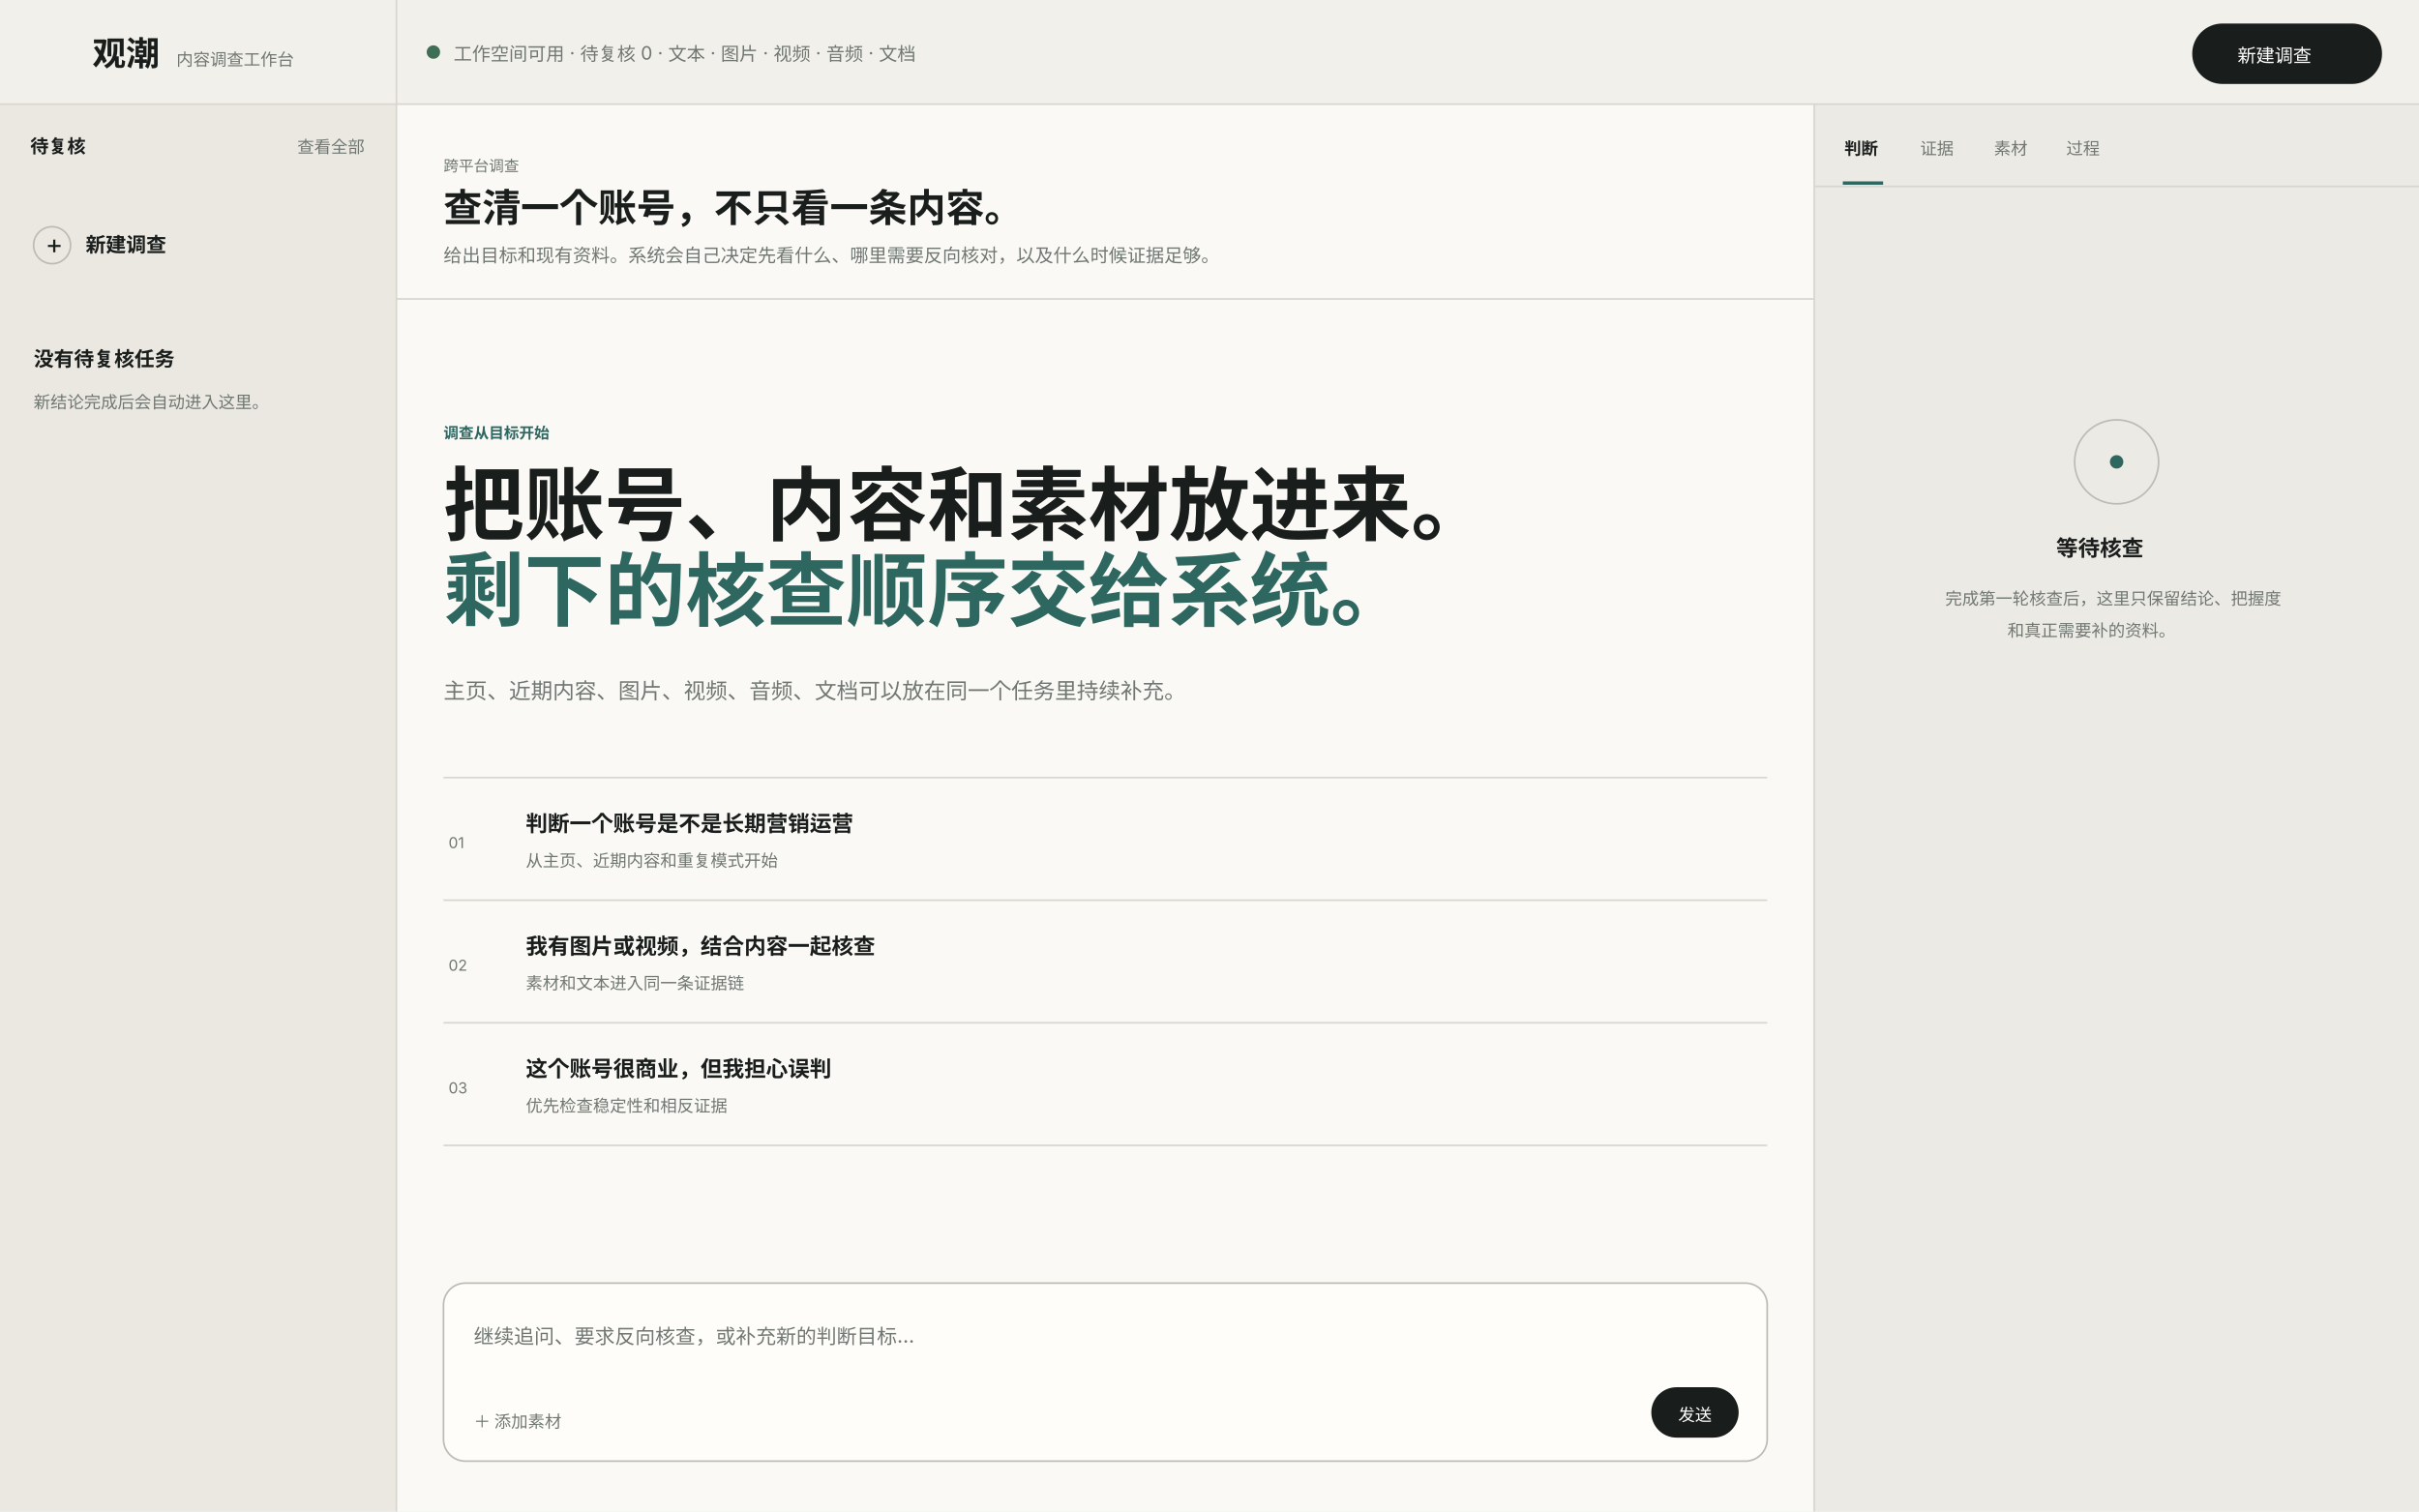
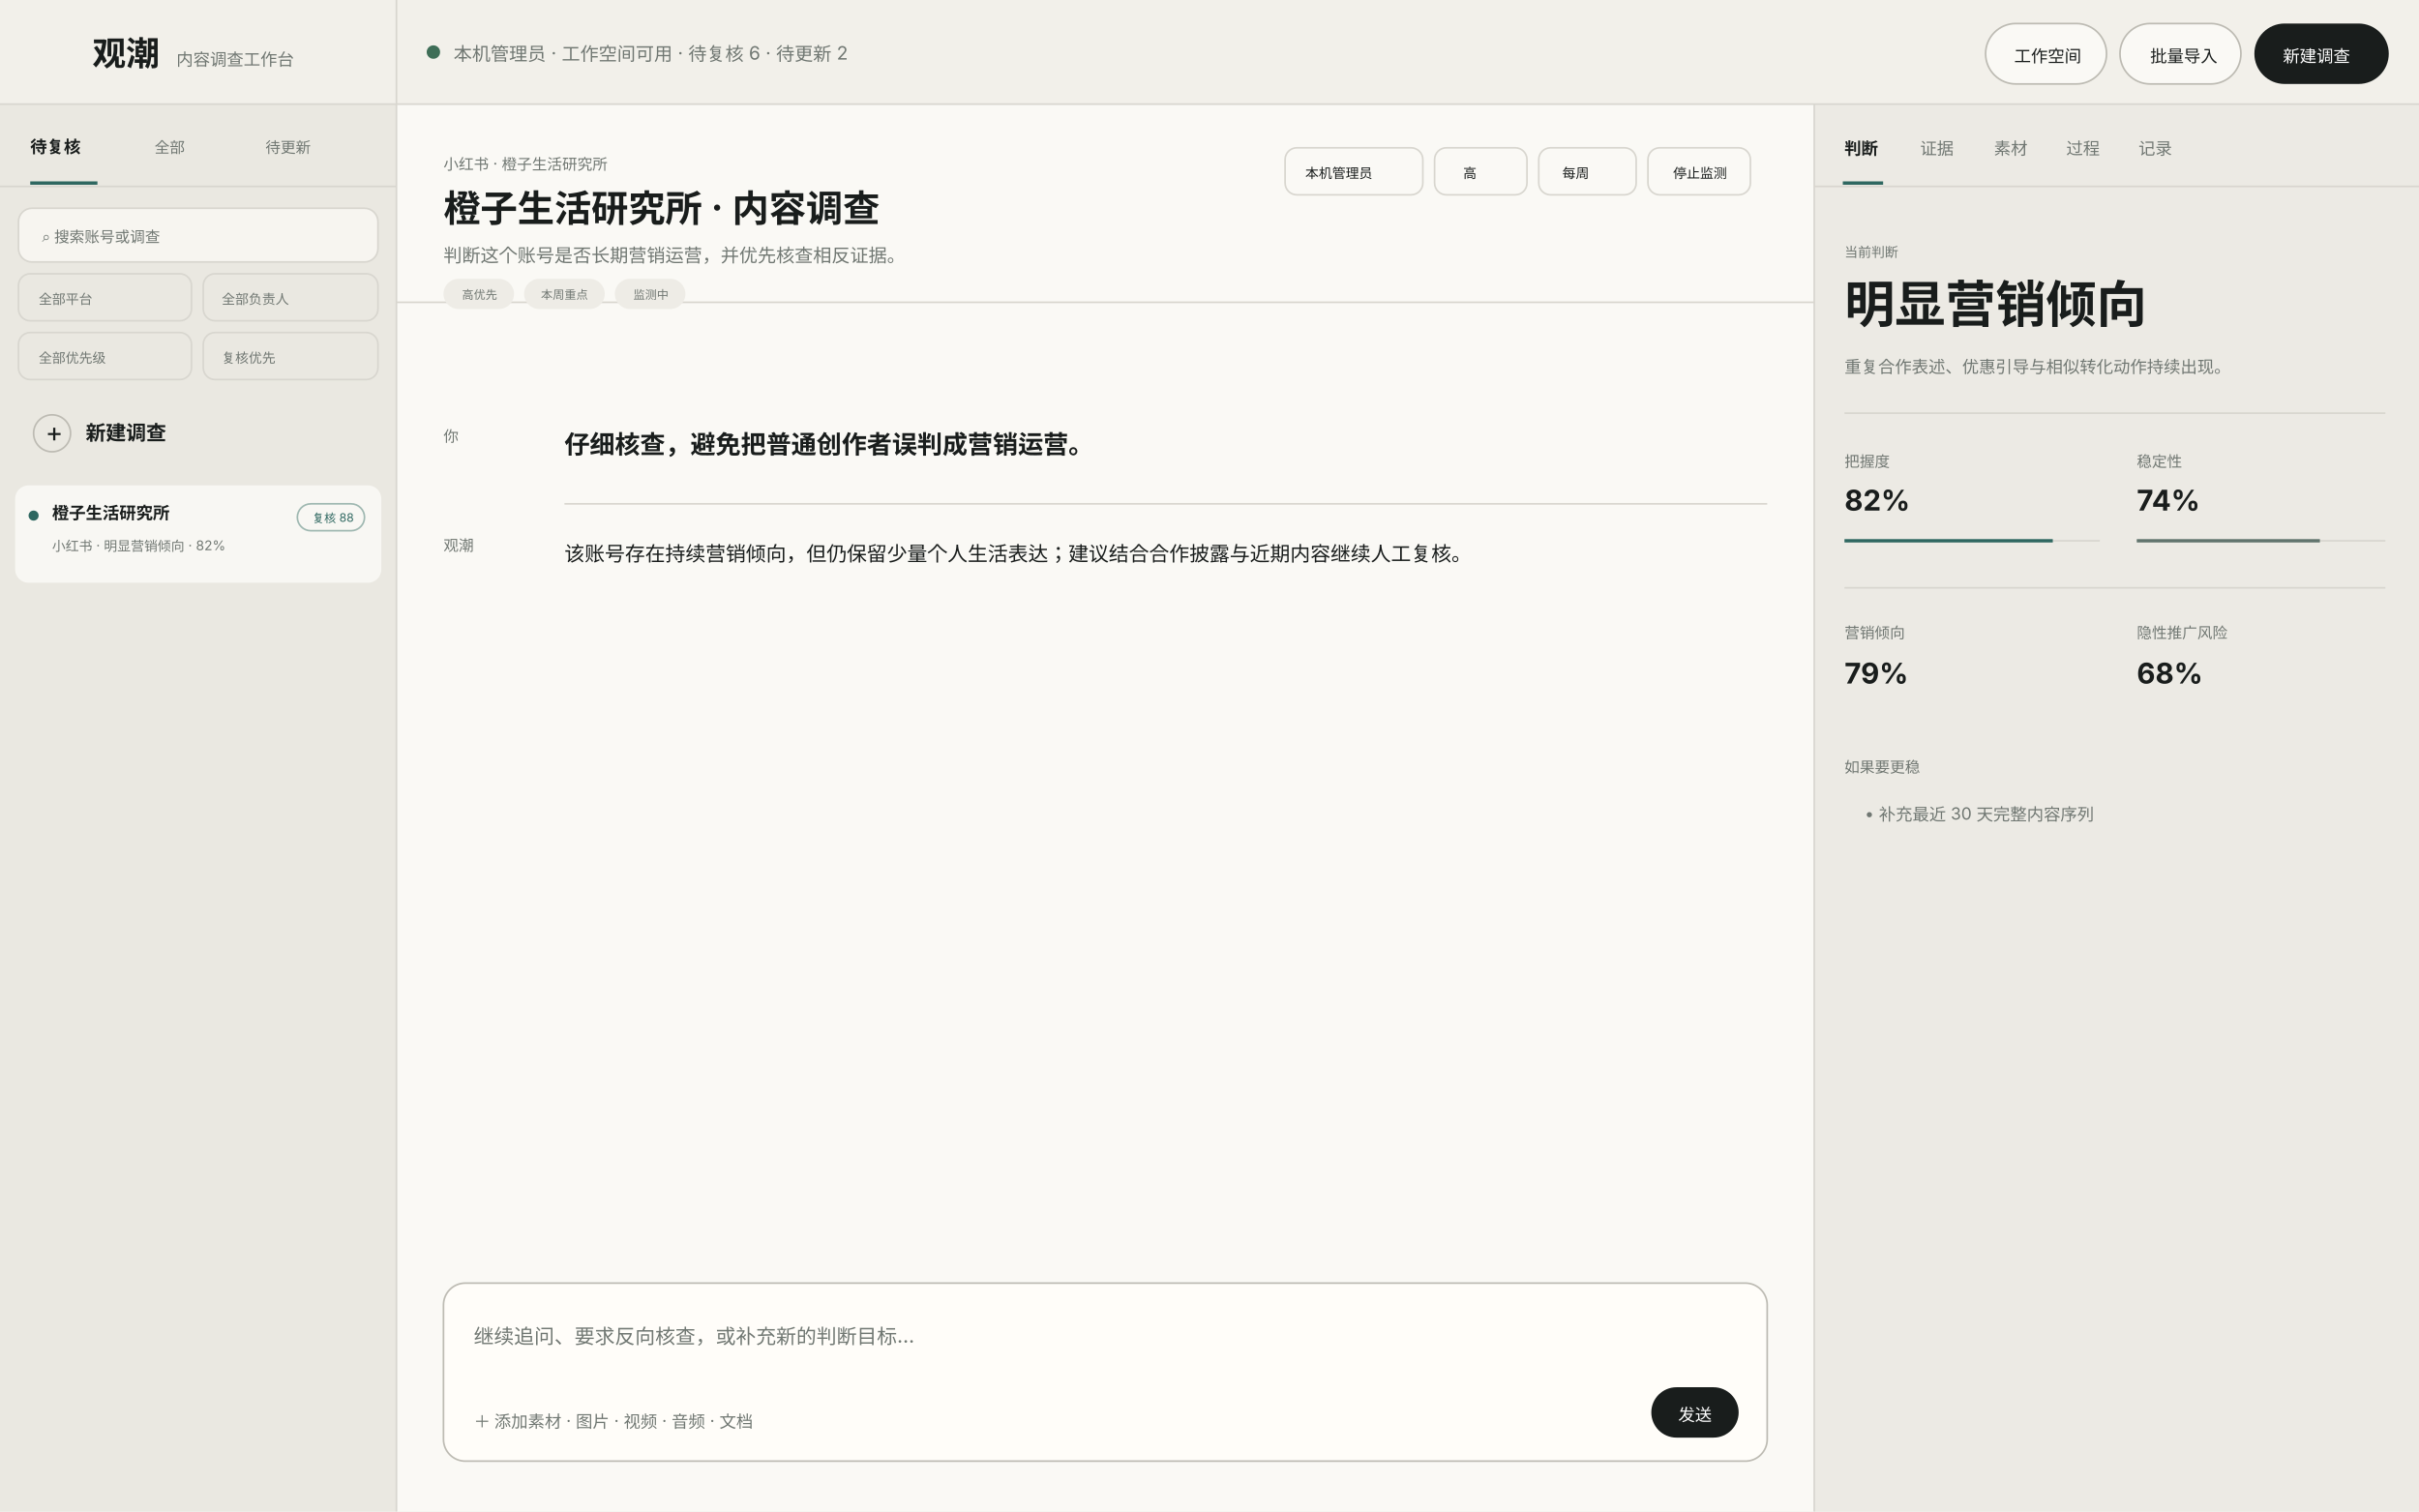
<svg xmlns="http://www.w3.org/2000/svg" width="1440" height="900" viewBox="0 0 1440 900">
  <rect width="1440" height="900" fill="#f2f0ea" />
  <rect x="236" y="62" width="844" height="838" fill="#faf9f5" />
  <rect x="1080" y="62" width="360" height="838" fill="#eceae4" />
  <rect y="62" width="236" height="838" fill="#eae8e1" />
-   <g stroke="#d8d6cf">
+   <g stroke="#d8d6cf" fill="none">
    <path d="M0 62H1440M236 0V900M1080 62V900" />
-     <path d="M236 178H1080M1080 111H1440" />
+     <path d="M0 111H236M236 180H1080M1080 111H1440" />
  </g>
  <g font-family="system-ui,-apple-system,'PingFang SC',sans-serif" fill="#191d1c">
    <text x="55" y="39" font-size="20" font-weight="700">观潮</text>
    <text x="105" y="39" font-size="10" fill="#707772">内容调查工作台</text>
    <circle cx="258" cy="31" r="4" fill="#3f6e57" />
-     <text x="270" y="36" font-size="11" fill="#707772">工作空间可用 · 待复核 0 · 文本 · 图片 · 视频 · 音频 · 文档</text>
-     <rect x="1305" y="14" width="113" height="36" rx="18" fill="#191d1c" />
-     <text x="1332" y="37" font-size="11" fill="#fff">新建调查</text>
-     <text x="18" y="91" font-size="11" font-weight="700">待复核</text>
-     <text x="177" y="91" font-size="10" fill="#707772">查看全部</text>
-     <circle cx="31" cy="146" r="11" fill="none" stroke="#bdbbb3" />
-     <text x="27" y="151" font-size="16">+</text>
-     <text x="51" y="150" font-size="12" font-weight="650">新建调查</text>
-     <text x="20" y="218" font-size="12" font-weight="650">没有待复核任务</text>
-     <text x="20" y="243" font-size="10" fill="#707772">新结论完成后会自动进入这里。</text>
-     <text x="264" y="102" font-size="9" fill="#707772">跨平台调查</text>
-     <text x="264" y="132" font-size="23" font-weight="700">查清一个账号，不只看一条内容。</text>
-     <text x="264" y="156" font-size="11" fill="#707772">给出目标和现有资料。系统会自己决定先看什么、哪里需要反向核对，以及什么时候证据足够。</text>
-     <text x="264" y="261" font-size="9" fill="#2e6760" font-weight="700">调查从目标开始</text>
-     <text x="264" y="318" font-size="48" font-weight="700">把账号、内容和素材放进来。</text>
-     <text x="264" y="369" font-size="48" fill="#2e6760" font-weight="700">剩下的核查顺序交给系统。</text>
-     <text x="264" y="416" font-size="13" fill="#707772">主页、近期内容、图片、视频、音频、文档可以放在同一个任务里持续补充。</text>
-     <path d="M264 463H1052M264 536H1052M264 609H1052M264 682H1052" stroke="#d8d6cf" />
-     <text x="267" y="505" font-size="9" fill="#707772">01</text>
-     <text x="313" y="495" font-size="13" font-weight="650">判断一个账号是不是长期营销运营</text>
-     <text x="313" y="516" font-size="10" fill="#707772">从主页、近期内容和重复模式开始</text>
-     <text x="267" y="578" font-size="9" fill="#707772">02</text>
-     <text x="313" y="568" font-size="13" font-weight="650">我有图片或视频，结合内容一起核查</text>
-     <text x="313" y="589" font-size="10" fill="#707772">素材和文本进入同一条证据链</text>
-     <text x="267" y="651" font-size="9" fill="#707772">03</text>
-     <text x="313" y="641" font-size="13" font-weight="650">这个账号很商业，但我担心误判</text>
-     <text x="313" y="662" font-size="10" fill="#707772">优先检查稳定性和相反证据</text>
+     <text x="270" y="36" font-size="11" fill="#707772">本机管理员 · 工作空间可用 · 待复核 6 · 待更新 2</text>
+     <rect x="1182" y="14" width="72" height="36" rx="18" fill="#faf9f5" stroke="#bdbbb3" />
+     <text x="1199" y="37" font-size="10">工作空间</text>
+     <rect x="1262" y="14" width="72" height="36" rx="18" fill="#faf9f5" stroke="#bdbbb3" />
+     <text x="1280" y="37" font-size="10">批量导入</text>
+     <rect x="1342" y="14" width="80" height="36" rx="18" fill="#191d1c" />
+     <text x="1359" y="37" font-size="10" fill="#fff">新建调查</text>
+     <text x="18" y="91" font-size="10" font-weight="700">待复核</text>
+     <text x="92" y="91" font-size="9" fill="#707772">全部</text>
+     <text x="158" y="91" font-size="9" fill="#707772">待更新</text>
+     <path d="M18 109H58" stroke="#2e6760" stroke-width="2" />
+     <rect x="11" y="124" width="214" height="32" rx="8" fill="#f7f5f0" stroke="#d8d6cf" />
+     <text x="25" y="144" font-size="9" fill="#707772">⌕  搜索账号或调查</text>
+     <rect x="11" y="163" width="103" height="28" rx="7" fill="none" stroke="#d8d6cf" />
+     <text x="23" y="181" font-size="8" fill="#707772">全部平台</text>
+     <rect x="121" y="163" width="104" height="28" rx="7" fill="none" stroke="#d8d6cf" />
+     <text x="132" y="181" font-size="8" fill="#707772">全部负责人</text>
+     <rect x="11" y="198" width="103" height="28" rx="7" fill="none" stroke="#d8d6cf" />
+     <text x="23" y="216" font-size="8" fill="#707772">全部优先级</text>
+     <rect x="121" y="198" width="104" height="28" rx="7" fill="none" stroke="#d8d6cf" />
+     <text x="132" y="216" font-size="8" fill="#707772">复核优先</text>
+     <circle cx="31" cy="258" r="11" fill="none" stroke="#bdbbb3" />
+     <text x="27" y="263" font-size="16">+</text>
+     <text x="51" y="262" font-size="12" font-weight="650">新建调查</text>
+     <rect x="9" y="289" width="218" height="58" rx="8" fill="#f8f7f3" />
+     <circle cx="20" cy="307" r="3" fill="#2e6760" />
+     <text x="31" y="309" font-size="10" font-weight="650">橙子生活研究所</text>
+     <text x="31" y="328" font-size="8" fill="#707772">小红书 · 明显营销倾向 · 82%</text>
+     <rect x="177" y="300" width="40" height="16" rx="8" fill="none" stroke="#9fb8b1" />
+     <text x="186" y="311" font-size="7" fill="#2e6760">复核 88</text>
+     <text x="264" y="101" font-size="9" fill="#707772">小红书 · 橙子生活研究所</text>
+     <text x="264" y="132" font-size="22" font-weight="700">橙子生活研究所 · 内容调查</text>
+     <text x="264" y="156" font-size="11" fill="#707772">判断这个账号是否长期营销运营，并优先核查相反证据。</text>
+     <rect x="264" y="166" width="42" height="18" rx="9" fill="#eeece6" />
+     <text x="275" y="178" font-size="7" fill="#707772">高优先</text>
+     <rect x="312" y="166" width="48" height="18" rx="9" fill="#eeece6" />
+     <text x="322" y="178" font-size="7" fill="#707772">本周重点</text>
+     <rect x="366" y="166" width="42" height="18" rx="9" fill="#eeece6" />
+     <text x="377" y="178" font-size="7" fill="#707772">监测中</text>
+     <rect x="765" y="88" width="82" height="28" rx="7" fill="none" stroke="#d8d6cf" />
+     <text x="777" y="106" font-size="8">本机管理员</text>
+     <rect x="854" y="88" width="55" height="28" rx="7" fill="none" stroke="#d8d6cf" />
+     <text x="871" y="106" font-size="8">高</text>
+     <rect x="916" y="88" width="58" height="28" rx="7" fill="none" stroke="#d8d6cf" />
+     <text x="930" y="106" font-size="8">每周</text>
+     <rect x="981" y="88" width="61" height="28" rx="7" fill="none" stroke="#d8d6cf" />
+     <text x="996" y="106" font-size="8">停止监测</text>
+     <text x="264" y="263" font-size="9" fill="#707772">你</text>
+     <text x="336" y="270" font-size="15" font-weight="550">仔细核查，避免把普通创作者误判成营销运营。</text>
+     <path d="M336 300H1052" stroke="#d8d6cf" />
+     <text x="264" y="328" font-size="9" fill="#707772">观潮</text>
+     <text x="336" y="334" font-size="12">该账号存在持续营销倾向，但仍保留少量个人生活表达；建议结合合作披露与近期内容继续人工复核。</text>
    <rect x="264" y="764" width="788" height="106" rx="13" fill="#fffdf9" stroke="#bdbbb3" />
    <text x="282" y="800" font-size="12" fill="#707772">继续追问、要求反向核查，或补充新的判断目标…</text>
-     <text x="282" y="850" font-size="10" fill="#707772">＋ 添加素材</text>
+     <text x="282" y="850" font-size="10" fill="#707772">＋ 添加素材 · 图片 · 视频 · 音频 · 文档</text>
    <rect x="983" y="826" width="52" height="30" rx="15" fill="#191d1c" />
    <text x="999" y="846" font-size="10" fill="#fff">发送</text>
    <text x="1098" y="92" font-size="10" font-weight="650">判断</text>
    <text x="1143" y="92" font-size="10" fill="#707772">证据</text>
    <text x="1187" y="92" font-size="10" fill="#707772">素材</text>
    <text x="1230" y="92" font-size="10" fill="#707772">过程</text>
+     <text x="1273" y="92" font-size="10" fill="#707772">记录</text>
    <path d="M1097 109H1121" stroke="#2e6760" stroke-width="2" />
-     <circle cx="1260" cy="275" r="25" fill="none" stroke="#bdbbb3" />
-     <circle cx="1260" cy="275" r="4" fill="#2e6760" />
-     <text x="1224" y="331" font-size="13" font-weight="650">等待核查</text>
-     <text x="1158" y="360" font-size="10" fill="#707772">完成第一轮核查后，这里只保留结论、把握度</text>
-     <text x="1195" y="379" font-size="10" fill="#707772">和真正需要补的资料。</text>
+     <text x="1098" y="153" font-size="8" fill="#707772">当前判断</text>
+     <text x="1098" y="192" font-size="30" font-weight="700">明显营销倾向</text>
+     <text x="1098" y="222" font-size="10" fill="#707772">重复合作表述、优惠引导与相似转化动作持续出现。</text>
+     <path d="M1098 246H1420" stroke="#d8d6cf" />
+     <text x="1098" y="278" font-size="9" fill="#707772">把握度</text>
+     <text x="1098" y="304" font-size="17" font-weight="700">82%</text>
+     <path d="M1098 322H1250" stroke="#d8d6cf" />
+     <path d="M1098 322H1222" stroke="#2e6760" stroke-width="2" />
+     <text x="1272" y="278" font-size="9" fill="#707772">稳定性</text>
+     <text x="1272" y="304" font-size="17" font-weight="700">74%</text>
+     <path d="M1272 322H1420" stroke="#d8d6cf" />
+     <path d="M1272 322H1381" stroke="#61746d" stroke-width="2" />
+     <path d="M1098 350H1420" stroke="#d8d6cf" />
+     <text x="1098" y="380" font-size="9" fill="#707772">营销倾向</text>
+     <text x="1098" y="407" font-size="17" font-weight="700">79%</text>
+     <text x="1272" y="380" font-size="9" fill="#707772">隐性推广风险</text>
+     <text x="1272" y="407" font-size="17" font-weight="700">68%</text>
+     <text x="1098" y="460" font-size="9" fill="#707772">如果要更稳</text>
+     <text x="1110" y="488" font-size="10" fill="#707772">• 补充最近 30 天完整内容序列</text>
  </g>
</svg>
